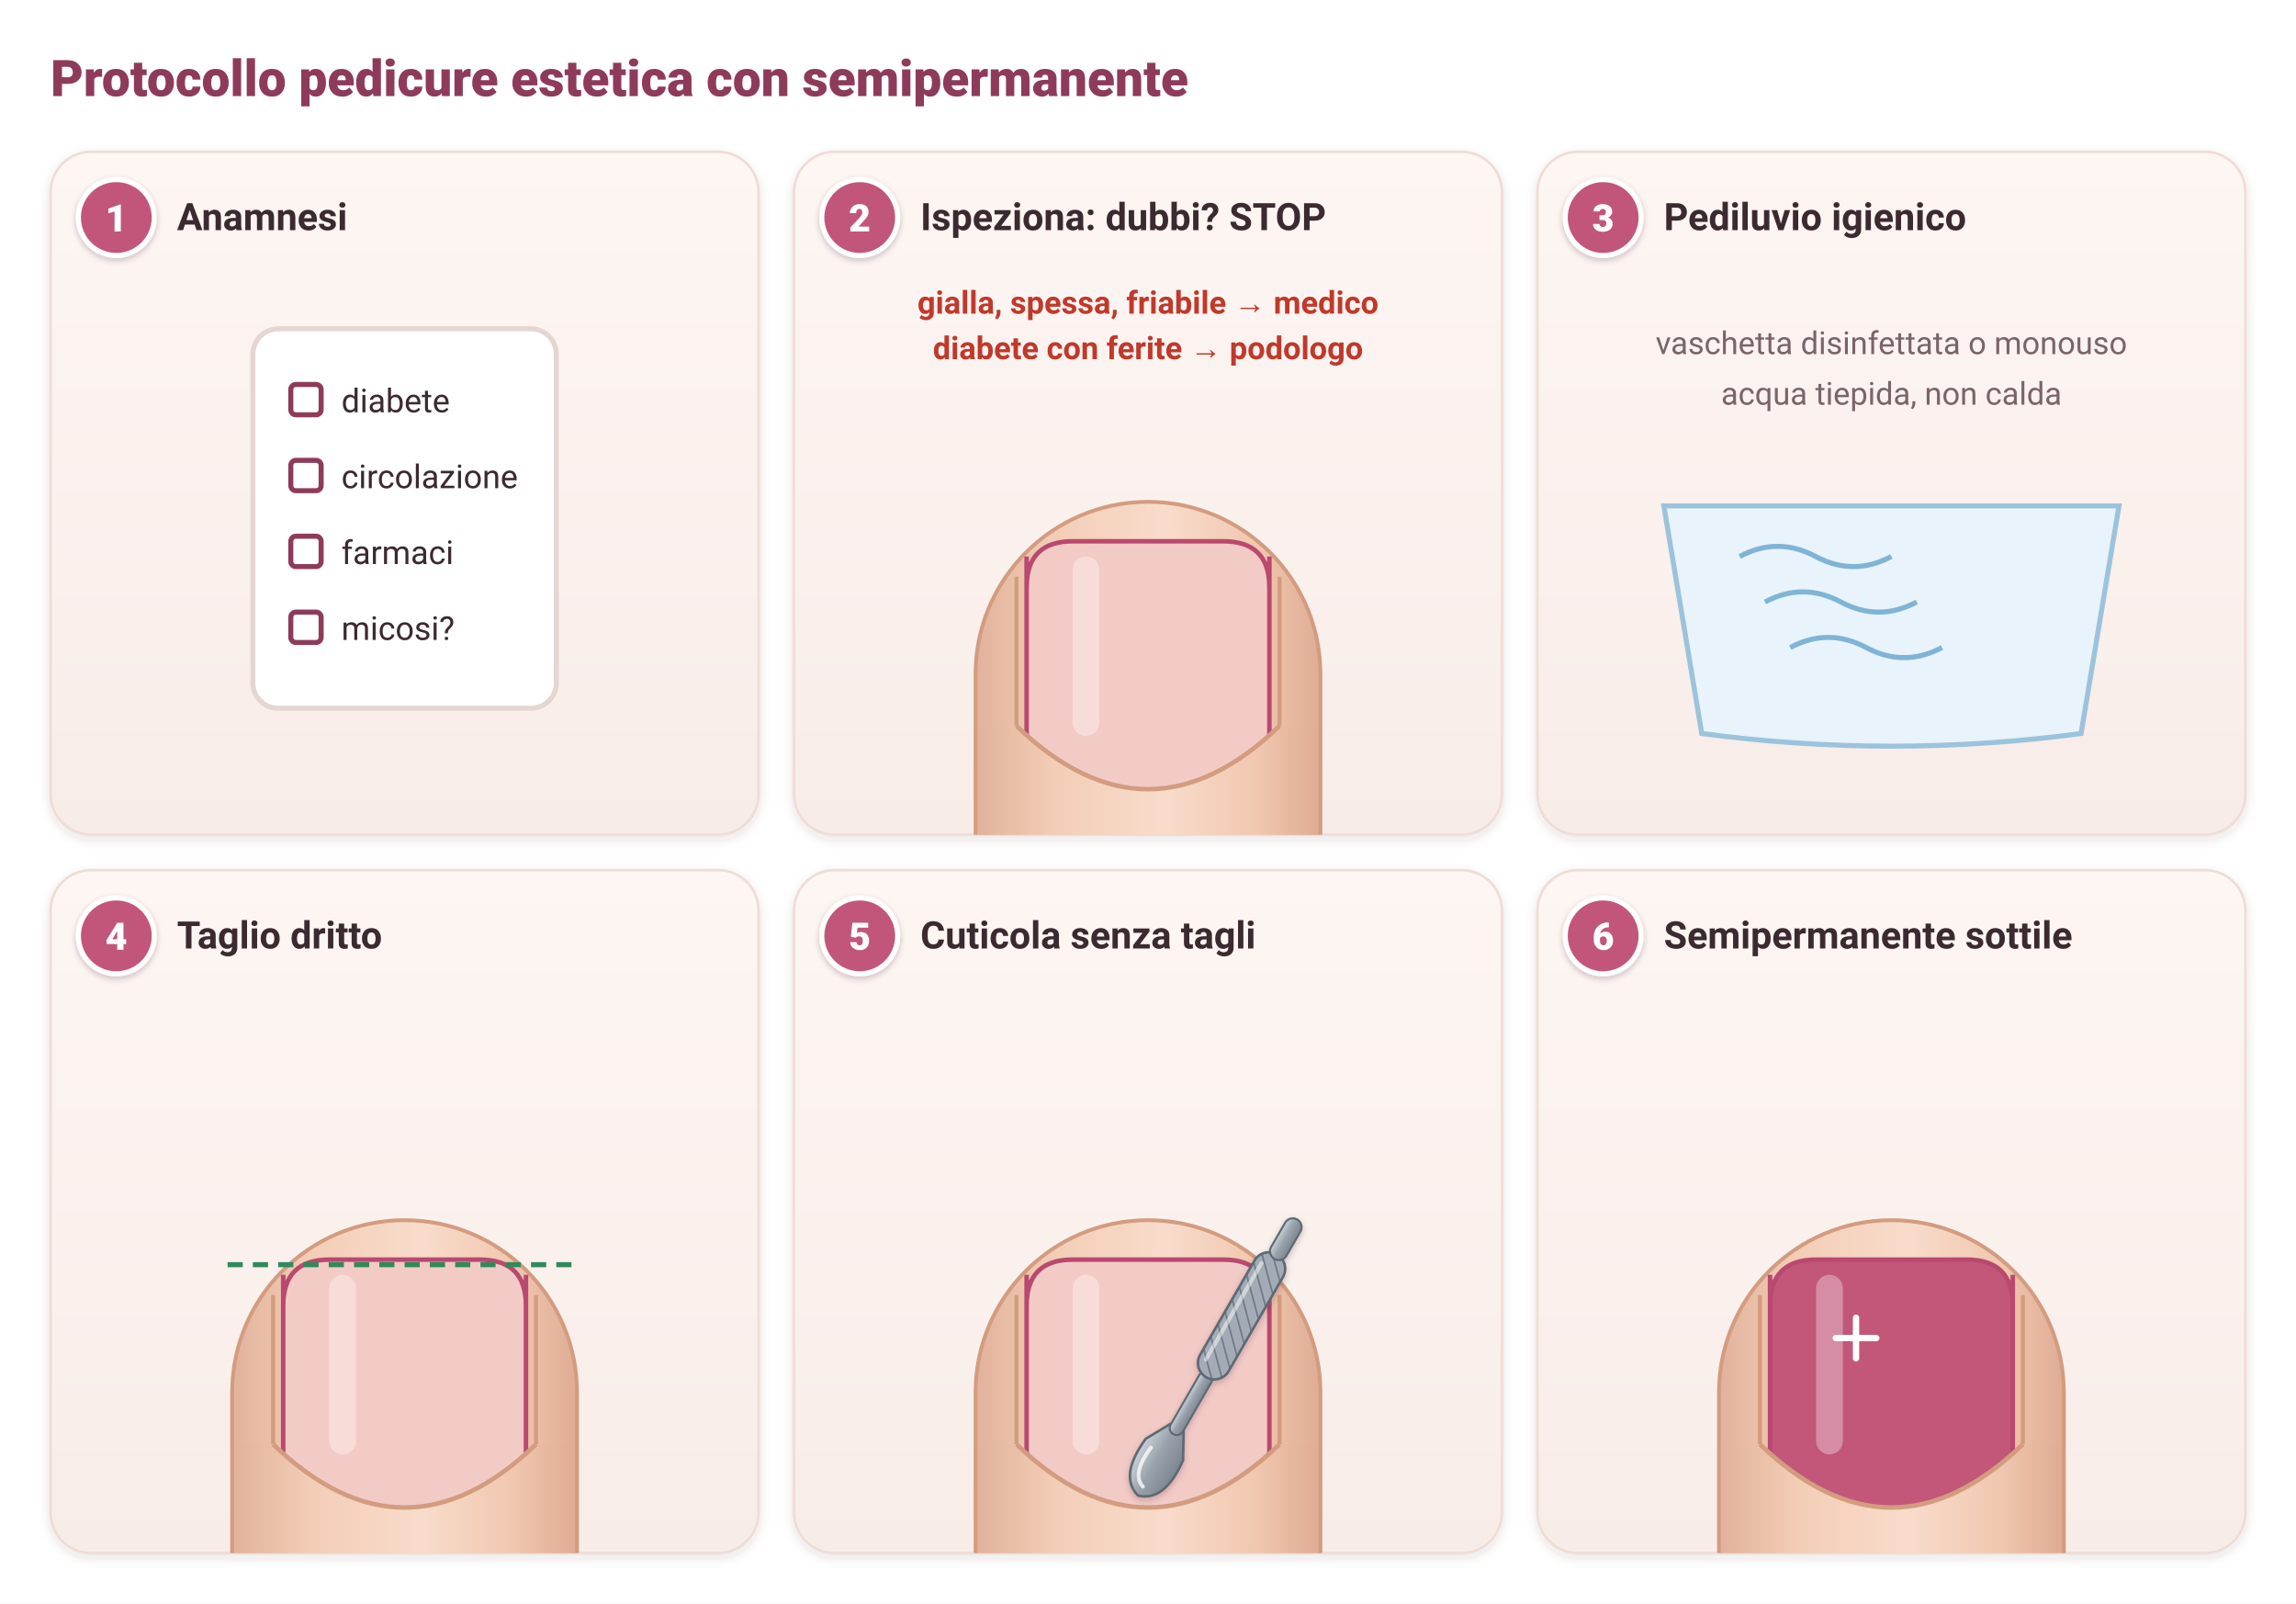
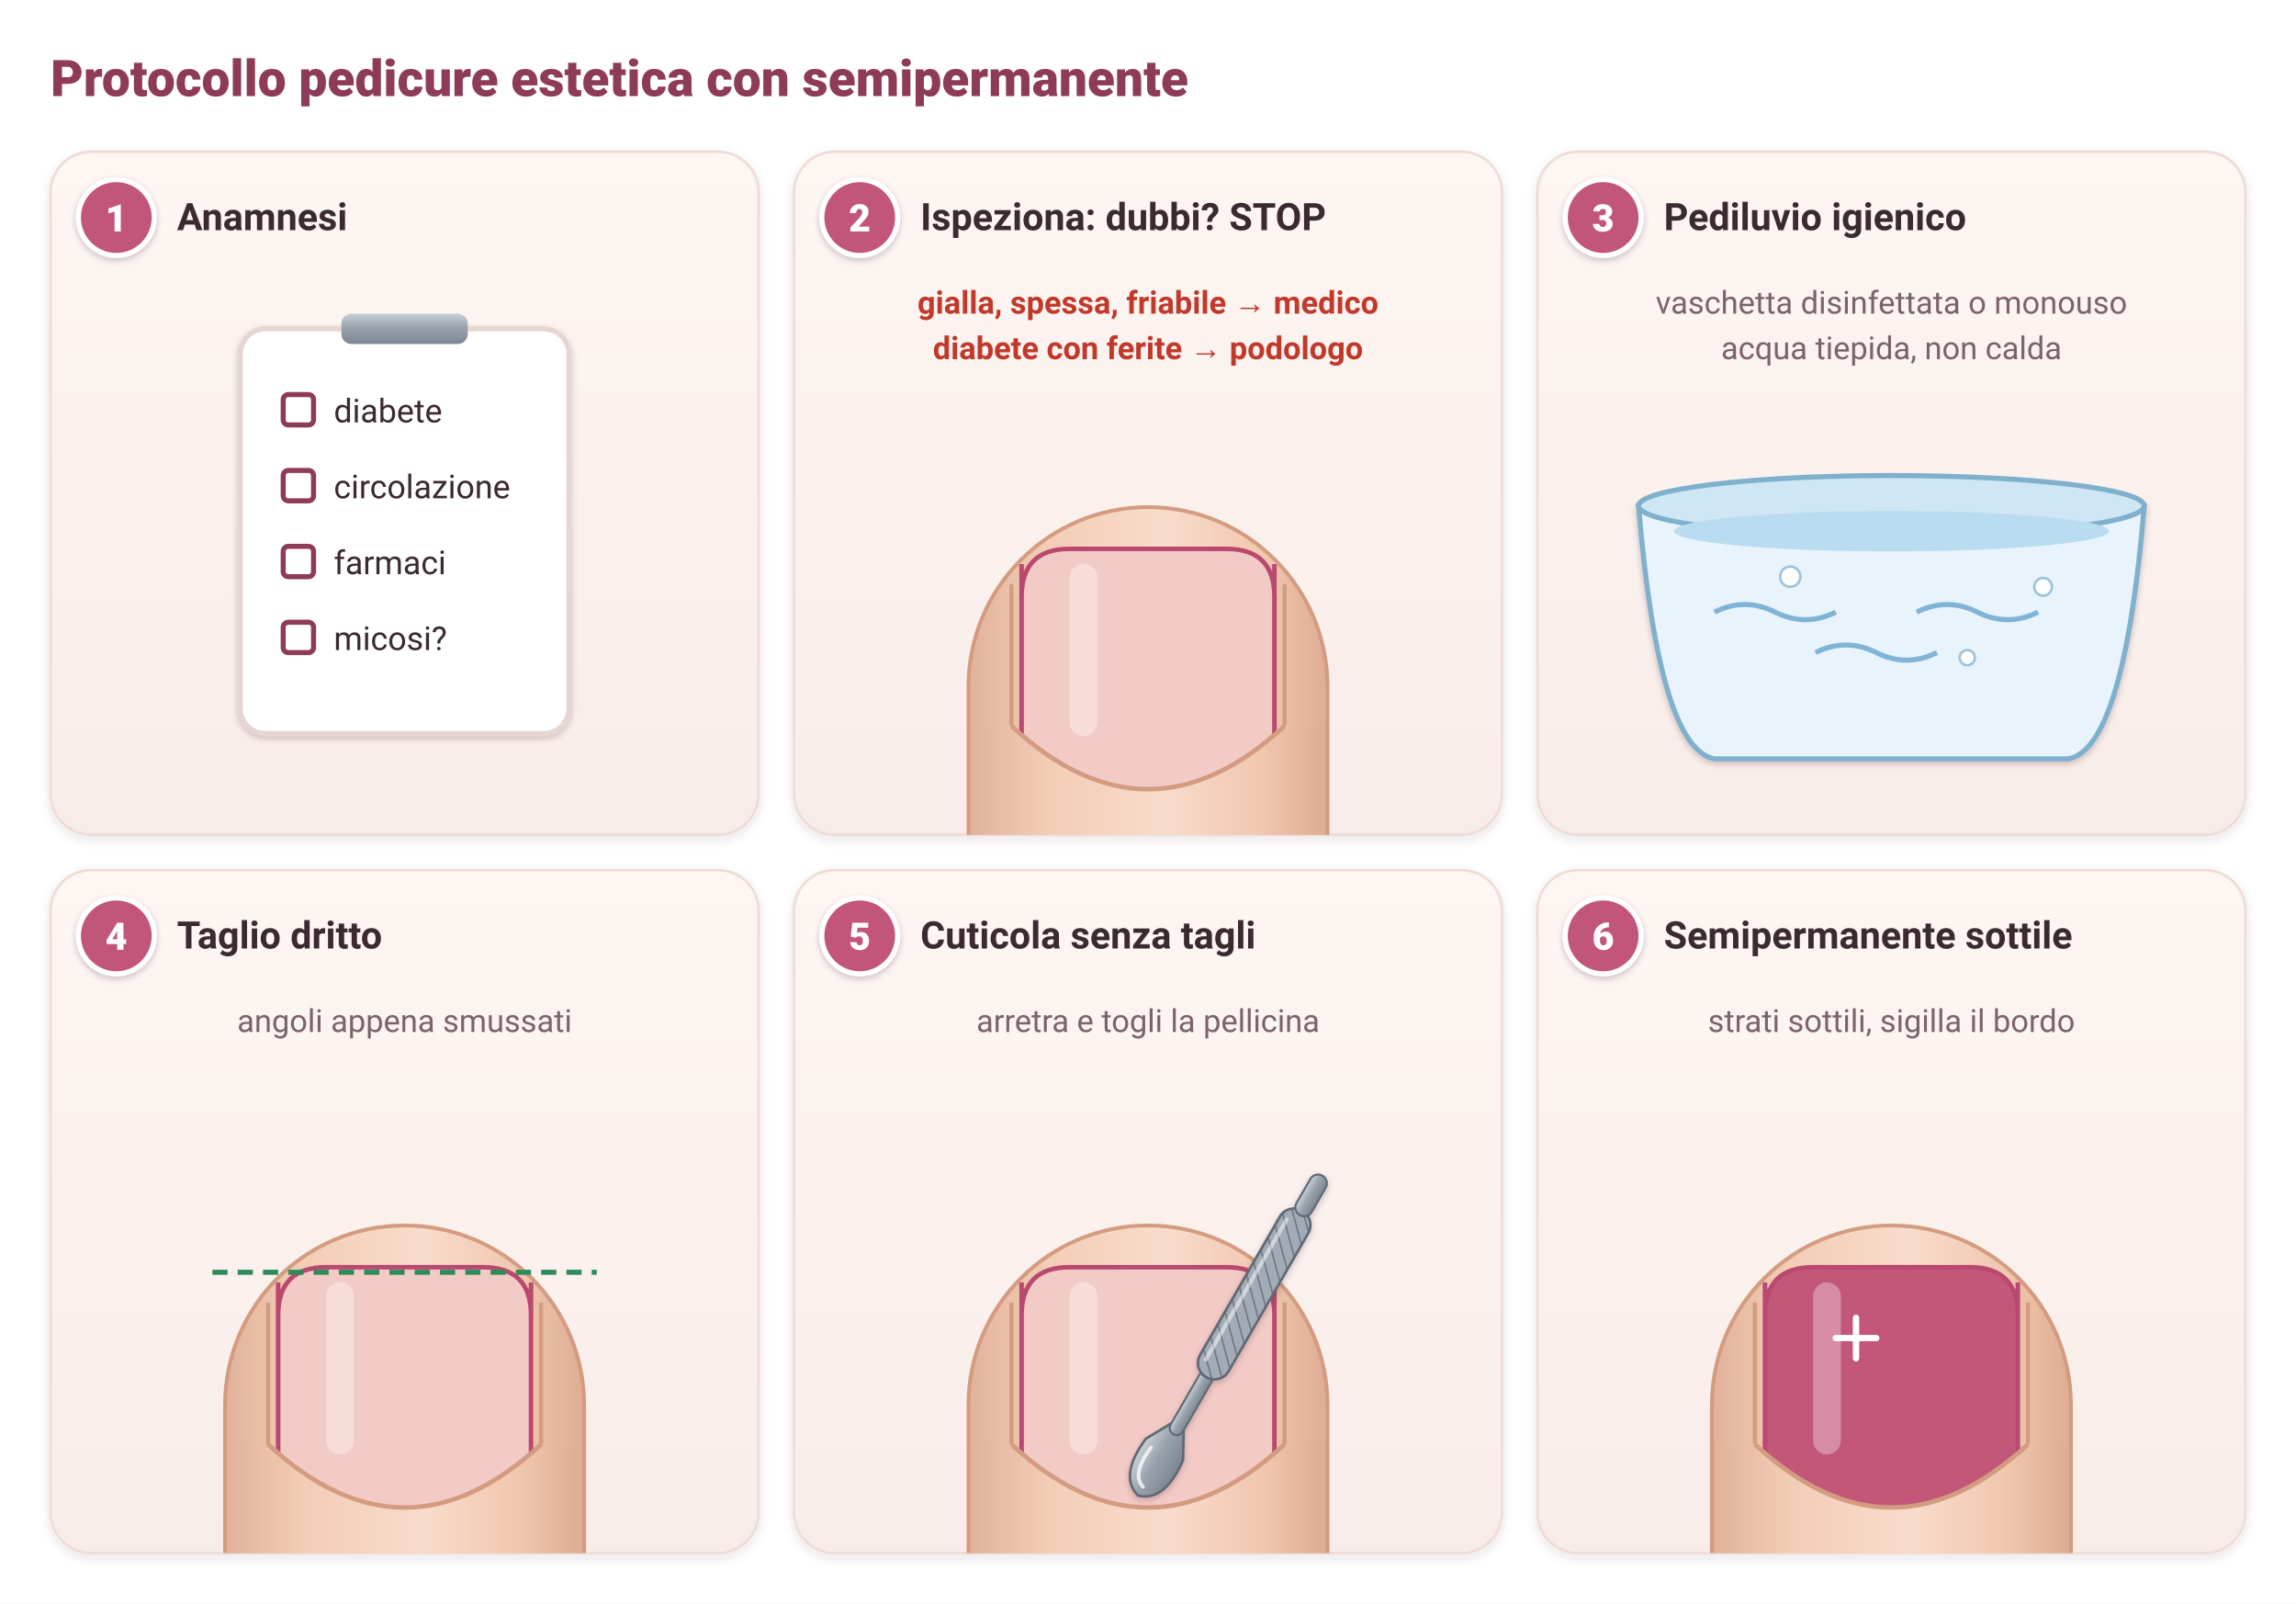
<svg xmlns="http://www.w3.org/2000/svg" viewBox="0 0 908 634" width="908" height="634" font-family="system-ui, -apple-system, 'Segoe UI', Roboto, Arial, sans-serif" role="img">
  <rect width="100%" height="100%" fill="#ffffff" />
  <defs>
    <linearGradient id="nxSkin" x1="0" y1="0" x2="1" y2="0">
      <stop offset="0" stop-color="#e2b29b" />
      <stop offset=".22" stop-color="#f3cdb6" />
      <stop offset=".55" stop-color="#f8dccb" />
      <stop offset=".82" stop-color="#f1c7af" />
      <stop offset="1" stop-color="#dfac94" />
    </linearGradient>
    <linearGradient id="nxMetal" x1="0" y1="0" x2="0" y2="1">
      <stop offset="0" stop-color="#c9d0d7" />
      <stop offset=".45" stop-color="#9aa3ad" />
      <stop offset="1" stop-color="#7c8691" />
    </linearGradient>
    <linearGradient id="nxPanel" x1="0" y1="0" x2="0" y2="1">
      <stop offset="0" stop-color="#fdf6f3" />
      <stop offset="1" stop-color="#f8ece8" />
    </linearGradient>
    <filter id="nxSh" x="-5%" y="-5%" width="110%" height="115%">
      <feDropShadow dx="0" dy="1.5" stdDeviation="2.2" flood-color="#5a2a3a" flood-opacity=".13" />
    </filter>
    <filter id="nxShS" x="-20%" y="-20%" width="140%" height="150%">
      <feDropShadow dx="0" dy="1" stdDeviation="1.2" flood-color="#3b2a30" flood-opacity=".25" />
    </filter>
  </defs>
  <defs>
    <marker id="ar" viewBox="0 0 10 10" refX="8" refY="5" markerWidth="7" markerHeight="7" orient="auto-start-reverse">
      <path d="M0,0 L10,5 L0,10 z" fill="#8e3b5a" />
    </marker>
    <marker id="arw" viewBox="0 0 10 10" refX="8" refY="5" markerWidth="7" markerHeight="7" orient="auto-start-reverse">
      <path d="M0,0 L10,5 L0,10 z" fill="#7a6369" />
    </marker>
  </defs>
  <text x="20.0" y="38.0" font-size="20" text-anchor="start" font-weight="800" fill="#8e3b5a">Protocollo pedicure estetica con semipermanente</text>
  <defs>
-     <clipPath id="p201">
+     <clipPath id="p202">
      <rect x="20" y="60" width="280" height="270" rx="16" />
    </clipPath>
  </defs>
  <rect x="20" y="60" width="280" height="270" rx="16" fill="url(#nxPanel)" stroke="#efdcd6" stroke-width="1" filter="url(#nxSh)" />
  <circle cx="46" cy="86" r="15" fill="#c2577a" stroke="#fff" stroke-width="2" filter="url(#nxShS)" />
  <text x="46.0" y="91.5" font-size="15" text-anchor="middle" font-weight="800" fill="#fff">1</text>
  <text x="70.0" y="91.0" font-size="15" text-anchor="start" font-weight="700" fill="#3b2a30">Anamnesi</text>
-   <g clip-path="url(#p201)">
-     <rect x="100" y="130" width="120" height="150" rx="10" fill="#fff" stroke="#e5d6d2" stroke-width="2" />
-     <rect x="115" y="152" width="12" height="12" rx="2" fill="none" stroke="#8e3b5a" stroke-width="2" />
-     <text x="135.0" y="163.0" font-size="13" text-anchor="start" font-weight="400" fill="#3b2a30">diabete</text>
-     <rect x="115" y="182" width="12" height="12" rx="2" fill="none" stroke="#8e3b5a" stroke-width="2" />
-     <text x="135.0" y="193.0" font-size="13" text-anchor="start" font-weight="400" fill="#3b2a30">circolazione</text>
-     <rect x="115" y="212" width="12" height="12" rx="2" fill="none" stroke="#8e3b5a" stroke-width="2" />
-     <text x="135.0" y="223.0" font-size="13" text-anchor="start" font-weight="400" fill="#3b2a30">farmaci</text>
-     <rect x="115" y="242" width="12" height="12" rx="2" fill="none" stroke="#8e3b5a" stroke-width="2" />
-     <text x="135.0" y="253.0" font-size="13" text-anchor="start" font-weight="400" fill="#3b2a30">micosi?</text>
-   </g>
-   <defs>
-     <clipPath id="p202">
+   <g clip-path="url(#p202)">
+     <rect x="95" y="130" width="130" height="160" rx="10" fill="#fff" stroke="#e5d6d2" stroke-width="2" filter="url(#nxShS)" />
+     <rect x="135" y="124" width="50" height="12" rx="4" fill="url(#nxMetal)" />
+     <rect x="112" y="156" width="12" height="12" rx="2" fill="none" stroke="#8e3b5a" stroke-width="2" />
+     <text x="132.0" y="167.0" font-size="13" text-anchor="start" font-weight="400" fill="#3b2a30">diabete</text>
+     <rect x="112" y="186" width="12" height="12" rx="2" fill="none" stroke="#8e3b5a" stroke-width="2" />
+     <text x="132.0" y="197.0" font-size="13" text-anchor="start" font-weight="400" fill="#3b2a30">circolazione</text>
+     <rect x="112" y="216" width="12" height="12" rx="2" fill="none" stroke="#8e3b5a" stroke-width="2" />
+     <text x="132.0" y="227.0" font-size="13" text-anchor="start" font-weight="400" fill="#3b2a30">farmaci</text>
+     <rect x="112" y="246" width="12" height="12" rx="2" fill="none" stroke="#8e3b5a" stroke-width="2" />
+     <text x="132.0" y="257.0" font-size="13" text-anchor="start" font-weight="400" fill="#3b2a30">micosi?</text>
+   </g>
+   <defs>
+     <clipPath id="p203">
      <rect x="314" y="60" width="280" height="270" rx="16" />
    </clipPath>
  </defs>
  <rect x="314" y="60" width="280" height="270" rx="16" fill="url(#nxPanel)" stroke="#efdcd6" stroke-width="1" filter="url(#nxSh)" />
  <circle cx="340" cy="86" r="15" fill="#c2577a" stroke="#fff" stroke-width="2" filter="url(#nxShS)" />
  <text x="340.0" y="91.5" font-size="15" text-anchor="middle" font-weight="800" fill="#fff">2</text>
  <text x="364.0" y="91.0" font-size="15" text-anchor="start" font-weight="700" fill="#3b2a30">Ispeziona: dubbi? STOP</text>
-   <g clip-path="url(#p202)">
-     <path d="M385.8,335.0 L385.8,266.6 A68.2,68.2 0 0 1 522.2,266.6 L522.2,335.0 Z" fill="url(#nxSkin)" stroke="#d39c80" stroke-width="1.5" />
-     <defs>
-       <clipPath id="c203">
-         <path d="M406.0,321.0 L502.0,321.0 L502.0,220.0 L502.0,232.2 Q502.0,214.0 483.8,214.0 L424.2,214.0 Q406.0,214.0 406.0,232.2 L406.0,220.0 Z" />
-       </clipPath>
-     </defs>
-     <path d="M406.0,321.0 L502.0,321.0 L502.0,220.0 L502.0,232.2 Q502.0,214.0 483.8,214.0 L424.2,214.0 Q406.0,214.0 406.0,232.2 L406.0,220.0 Z" fill="#f3cbc6" />
-     <path d="M400.0,224.0 Q454.0,216.0 508.0,224.0 L508.0,154.0 L400.0,154.0 Z" fill="#f3cbc6" clip-path="url(#c203)" />
-     <rect x="424.2" y="220.0" width="10.6" height="71.0" rx="5.3" fill="#fff" opacity=".32" clip-path="url(#c203)" />
-     <path d="M406.0,321.0 L502.0,321.0 L502.0,220.0 L502.0,232.2 Q502.0,214.0 483.8,214.0 L424.2,214.0 Q406.0,214.0 406.0,232.2 L406.0,220.0 Z" fill="none" stroke="#b9496f" stroke-width="1.8" />
-     <path d="M386.8,287.0 L402.0,287.0 Q454.0,337.0 506.0,287.0 L521.2,287.0 L521.2,345.0 L386.8,345.0 Z" fill="url(#nxSkin)" />
-     <path d="M402.0,287.0 Q454.0,337.0 506.0,287.0" fill="none" stroke="#d39c80" stroke-width="1.8" />
-     <path d="M402.0,287.0 L402.0,228.0" stroke="#d39c80" stroke-width="1.6" />
-     <path d="M506.0,287.0 L506.0,228.0" stroke="#d39c80" stroke-width="1.6" />
+   <g clip-path="url(#p203)">
+     <path d="M383.0,335.0 L383.0,271.5 A71.0,71.0 0 0 1 525.0,271.5 L525.0,335.0 Z" fill="url(#nxSkin)" stroke="#d39c80" stroke-width="1.5" />
+     <defs>
+       <clipPath id="c204">
+         <path d="M404.0,321.0 L504.0,321.0 L504.0,223.0 L504.0,236.0 Q504.0,217.0 485.0,217.0 L423.0,217.0 Q404.0,217.0 404.0,236.0 L404.0,223.0 Z" />
+       </clipPath>
+     </defs>
+     <path d="M404.0,321.0 L504.0,321.0 L504.0,223.0 L504.0,236.0 Q504.0,217.0 485.0,217.0 L423.0,217.0 Q404.0,217.0 404.0,236.0 L404.0,223.0 Z" fill="#f3cbc6" />
+     <path d="M398.0,227.0 Q454.0,219.0 510.0,227.0 L510.0,157.0 L398.0,157.0 Z" fill="#f3cbc6" clip-path="url(#c204)" />
+     <rect x="423.0" y="223.0" width="11.0" height="68.0" rx="5.5" fill="#fff" opacity=".32" clip-path="url(#c204)" />
+     <path d="M404.0,321.0 L504.0,321.0 L504.0,223.0 L504.0,236.0 Q504.0,217.0 485.0,217.0 L423.0,217.0 Q404.0,217.0 404.0,236.0 L404.0,223.0 Z" fill="none" stroke="#b9496f" stroke-width="1.8" />
+     <path d="M384.0,287.0 L400.0,287.0 Q454.0,337.0 508.0,287.0 L524.0,287.0 L524.0,345.0 L384.0,345.0 Z" fill="url(#nxSkin)" />
+     <path d="M400.0,287.0 Q454.0,337.0 508.0,287.0" fill="none" stroke="#d39c80" stroke-width="1.8" />
+     <path d="M400.0,287.0 L400.0,231.0" stroke="#d39c80" stroke-width="1.6" />
+     <path d="M508.0,287.0 L508.0,231.0" stroke="#d39c80" stroke-width="1.6" />
    <text x="454.0" y="124.0" font-size="12.5" text-anchor="middle" font-weight="700" fill="#c0392b">gialla, spessa, friabile → medico</text>
    <text x="454.0" y="142.0" font-size="12.5" text-anchor="middle" font-weight="700" fill="#c0392b">diabete con ferite → podologo</text>
  </g>
  <defs>
-     <clipPath id="p204">
+     <clipPath id="p205">
      <rect x="608" y="60" width="280" height="270" rx="16" />
    </clipPath>
  </defs>
  <rect x="608" y="60" width="280" height="270" rx="16" fill="url(#nxPanel)" stroke="#efdcd6" stroke-width="1" filter="url(#nxSh)" />
  <circle cx="634" cy="86" r="15" fill="#c2577a" stroke="#fff" stroke-width="2" filter="url(#nxShS)" />
  <text x="634.0" y="91.5" font-size="15" text-anchor="middle" font-weight="800" fill="#fff">3</text>
  <text x="658.0" y="91.0" font-size="15" text-anchor="start" font-weight="700" fill="#3b2a30">Pediluvio igienico</text>
-   <g clip-path="url(#p204)">
-     <path d="M658,200 L673,290 Q748,300 823,290 L838,200 Z" fill="#e8f3fb" stroke="#9cc3dc" stroke-width="2" />
-     <path d="M688,220 q15,-8 30,0 q15,8 30,0" stroke="#7fb4d6" stroke-width="2" fill="none" />
-     <path d="M698,238 q15,-8 30,0 q15,8 30,0" stroke="#7fb4d6" stroke-width="2" fill="none" />
-     <path d="M708,256 q15,-8 30,0 q15,8 30,0" stroke="#7fb4d6" stroke-width="2" fill="none" />
-     <text x="748.0" y="140.0" font-size="12.5" text-anchor="middle" font-weight="400" fill="#7a6369">vaschetta disinfettata o monouso</text>
-     <text x="748.0" y="160.0" font-size="12.5" text-anchor="middle" font-weight="400" fill="#7a6369">acqua tiepida, non calda</text>
-   </g>
-   <defs>
-     <clipPath id="p205">
+   <g clip-path="url(#p205)">
+     <text x="748.0" y="124.0" font-size="12.5" text-anchor="middle" font-weight="400" fill="#7a6369">vaschetta disinfettata o monouso</text>
+     <text x="748.0" y="142.0" font-size="12.5" text-anchor="middle" font-weight="400" fill="#7a6369">acqua tiepida, non calda</text>
+     <path d="M648,200 L848,200 Q840,296 818,300 L678,300 Q656,296 648,200 Z" fill="#e8f3fb" stroke="#7fb0cc" stroke-width="2" filter="url(#nxShS)" />
+     <ellipse cx="748" cy="200" rx="100" ry="12" fill="#cfe6f4" stroke="#7fb0cc" stroke-width="2" />
+     <ellipse cx="748" cy="210" rx="86" ry="8" fill="#b9dcf0" />
+     <path d="M678,242 q12,-6 24,0 q12,6 24,0" stroke="#7fb4d6" stroke-width="2" fill="none" />
+     <path d="M718,258 q12,-6 24,0 q12,6 24,0" stroke="#7fb4d6" stroke-width="2" fill="none" />
+     <path d="M758,242 q12,-6 24,0 q12,6 24,0" stroke="#7fb4d6" stroke-width="2" fill="none" />
+     <circle cx="708" cy="228" r="4.0" fill="#fff" stroke="#9cc3dc" />
+     <circle cx="778" cy="260" r="3.0" fill="#fff" stroke="#9cc3dc" />
+     <circle cx="808" cy="232" r="3.5" fill="#fff" stroke="#9cc3dc" />
+   </g>
+   <defs>
+     <clipPath id="p206">
      <rect x="20" y="344" width="280" height="270" rx="16" />
    </clipPath>
  </defs>
  <rect x="20" y="344" width="280" height="270" rx="16" fill="url(#nxPanel)" stroke="#efdcd6" stroke-width="1" filter="url(#nxSh)" />
  <circle cx="46" cy="370" r="15" fill="#c2577a" stroke="#fff" stroke-width="2" filter="url(#nxShS)" />
  <text x="46.0" y="375.5" font-size="15" text-anchor="middle" font-weight="800" fill="#fff">4</text>
  <text x="70.0" y="375.0" font-size="15" text-anchor="start" font-weight="700" fill="#3b2a30">Taglio dritto</text>
-   <g clip-path="url(#p205)">
-     <path d="M91.8,619.0 L91.8,550.6 A68.2,68.2 0 0 1 228.2,550.6 L228.2,619.0 Z" fill="url(#nxSkin)" stroke="#d39c80" stroke-width="1.5" />
-     <defs>
-       <clipPath id="c206">
-         <path d="M112.0,605.0 L208.0,605.0 L208.0,504.0 L208.0,516.2 Q208.0,498.0 189.8,498.0 L130.2,498.0 Q112.0,498.0 112.0,516.2 L112.0,504.0 Z" />
-       </clipPath>
-     </defs>
-     <path d="M112.0,605.0 L208.0,605.0 L208.0,504.0 L208.0,516.2 Q208.0,498.0 189.8,498.0 L130.2,498.0 Q112.0,498.0 112.0,516.2 L112.0,504.0 Z" fill="#f3cbc6" />
-     <path d="M106.0,508.0 Q160.0,500.0 214.0,508.0 L214.0,438.0 L106.0,438.0 Z" fill="#f3cbc6" clip-path="url(#c206)" />
-     <rect x="130.2" y="504.0" width="10.6" height="71.0" rx="5.3" fill="#fff" opacity=".32" clip-path="url(#c206)" />
-     <path d="M112.0,605.0 L208.0,605.0 L208.0,504.0 L208.0,516.2 Q208.0,498.0 189.8,498.0 L130.2,498.0 Q112.0,498.0 112.0,516.2 L112.0,504.0 Z" fill="none" stroke="#b9496f" stroke-width="1.8" />
-     <path d="M92.8,571.0 L108.0,571.0 Q160.0,621.0 212.0,571.0 L227.2,571.0 L227.2,629.0 L92.8,629.0 Z" fill="url(#nxSkin)" />
-     <path d="M108.0,571.0 Q160.0,621.0 212.0,571.0" fill="none" stroke="#d39c80" stroke-width="1.8" />
-     <path d="M108.0,571.0 L108.0,512.0" stroke="#d39c80" stroke-width="1.6" />
-     <path d="M212.0,571.0 L212.0,512.0" stroke="#d39c80" stroke-width="1.6" />
-     <line x1="90" y1="500" x2="230" y2="500" stroke="#2f8a5b" stroke-width="2" stroke-dasharray="6 4" />
-   </g>
-   <defs>
-     <clipPath id="p207">
+   <g clip-path="url(#p206)">
+     <path d="M89.0,619.0 L89.0,555.5 A71.0,71.0 0 0 1 231.0,555.5 L231.0,619.0 Z" fill="url(#nxSkin)" stroke="#d39c80" stroke-width="1.5" />
+     <defs>
+       <clipPath id="c207">
+         <path d="M110.0,605.0 L210.0,605.0 L210.0,507.0 L210.0,520.0 Q210.0,501.0 191.0,501.0 L129.0,501.0 Q110.0,501.0 110.0,520.0 L110.0,507.0 Z" />
+       </clipPath>
+     </defs>
+     <path d="M110.0,605.0 L210.0,605.0 L210.0,507.0 L210.0,520.0 Q210.0,501.0 191.0,501.0 L129.0,501.0 Q110.0,501.0 110.0,520.0 L110.0,507.0 Z" fill="#f3cbc6" />
+     <path d="M104.0,511.0 Q160.0,503.0 216.0,511.0 L216.0,441.0 L104.0,441.0 Z" fill="#f3cbc6" clip-path="url(#c207)" />
+     <rect x="129.0" y="507.0" width="11.0" height="68.0" rx="5.5" fill="#fff" opacity=".32" clip-path="url(#c207)" />
+     <path d="M110.0,605.0 L210.0,605.0 L210.0,507.0 L210.0,520.0 Q210.0,501.0 191.0,501.0 L129.0,501.0 Q110.0,501.0 110.0,520.0 L110.0,507.0 Z" fill="none" stroke="#b9496f" stroke-width="1.8" />
+     <path d="M90.0,571.0 L106.0,571.0 Q160.0,621.0 214.0,571.0 L230.0,571.0 L230.0,629.0 L90.0,629.0 Z" fill="url(#nxSkin)" />
+     <path d="M106.0,571.0 Q160.0,621.0 214.0,571.0" fill="none" stroke="#d39c80" stroke-width="1.8" />
+     <path d="M106.0,571.0 L106.0,515.0" stroke="#d39c80" stroke-width="1.6" />
+     <path d="M214.0,571.0 L214.0,515.0" stroke="#d39c80" stroke-width="1.6" />
+     <line x1="84" y1="503" x2="236" y2="503" stroke="#2f8a5b" stroke-width="2" stroke-dasharray="6 4" />
+     <text x="160.0" y="408.0" font-size="12.5" text-anchor="middle" font-weight="400" fill="#7a6369">angoli appena smussati</text>
+   </g>
+   <defs>
+     <clipPath id="p208">
      <rect x="314" y="344" width="280" height="270" rx="16" />
    </clipPath>
  </defs>
  <rect x="314" y="344" width="280" height="270" rx="16" fill="url(#nxPanel)" stroke="#efdcd6" stroke-width="1" filter="url(#nxSh)" />
  <circle cx="340" cy="370" r="15" fill="#c2577a" stroke="#fff" stroke-width="2" filter="url(#nxShS)" />
  <text x="340.0" y="375.5" font-size="15" text-anchor="middle" font-weight="800" fill="#fff">5</text>
  <text x="364.0" y="375.0" font-size="15" text-anchor="start" font-weight="700" fill="#3b2a30">Cuticola senza tagli</text>
-   <g clip-path="url(#p207)">
-     <path d="M385.8,619.0 L385.8,550.6 A68.2,68.2 0 0 1 522.2,550.6 L522.2,619.0 Z" fill="url(#nxSkin)" stroke="#d39c80" stroke-width="1.5" />
-     <defs>
-       <clipPath id="c208">
-         <path d="M406.0,605.0 L502.0,605.0 L502.0,504.0 L502.0,516.2 Q502.0,498.0 483.8,498.0 L424.2,498.0 Q406.0,498.0 406.0,516.2 L406.0,504.0 Z" />
-       </clipPath>
-     </defs>
-     <path d="M406.0,605.0 L502.0,605.0 L502.0,504.0 L502.0,516.2 Q502.0,498.0 483.8,498.0 L424.2,498.0 Q406.0,498.0 406.0,516.2 L406.0,504.0 Z" fill="#f3cbc6" />
-     <path d="M400.0,508.0 Q454.0,500.0 508.0,508.0 L508.0,438.0 L400.0,438.0 Z" fill="#f3cbc6" clip-path="url(#c208)" />
-     <rect x="424.2" y="504.0" width="10.6" height="71.0" rx="5.3" fill="#fff" opacity=".32" clip-path="url(#c208)" />
-     <path d="M406.0,605.0 L502.0,605.0 L502.0,504.0 L502.0,516.2 Q502.0,498.0 483.8,498.0 L424.2,498.0 Q406.0,498.0 406.0,516.2 L406.0,504.0 Z" fill="none" stroke="#b9496f" stroke-width="1.8" />
-     <path d="M386.8,571.0 L402.0,571.0 Q454.0,621.0 506.0,571.0 L521.2,571.0 L521.2,629.0 L386.8,629.0 Z" fill="url(#nxSkin)" />
-     <path d="M402.0,571.0 Q454.0,621.0 506.0,571.0" fill="none" stroke="#d39c80" stroke-width="1.8" />
-     <path d="M402.0,571.0 L402.0,512.0" stroke="#d39c80" stroke-width="1.6" />
-     <path d="M506.0,571.0 L506.0,512.0" stroke="#d39c80" stroke-width="1.6" />
+   <g clip-path="url(#p208)">
+     <path d="M383.0,619.0 L383.0,555.5 A71.0,71.0 0 0 1 525.0,555.5 L525.0,619.0 Z" fill="url(#nxSkin)" stroke="#d39c80" stroke-width="1.5" />
+     <defs>
+       <clipPath id="c209">
+         <path d="M404.0,605.0 L504.0,605.0 L504.0,507.0 L504.0,520.0 Q504.0,501.0 485.0,501.0 L423.0,501.0 Q404.0,501.0 404.0,520.0 L404.0,507.0 Z" />
+       </clipPath>
+     </defs>
+     <path d="M404.0,605.0 L504.0,605.0 L504.0,507.0 L504.0,520.0 Q504.0,501.0 485.0,501.0 L423.0,501.0 Q404.0,501.0 404.0,520.0 L404.0,507.0 Z" fill="#f3cbc6" />
+     <path d="M398.0,511.0 Q454.0,503.0 510.0,511.0 L510.0,441.0 L398.0,441.0 Z" fill="#f3cbc6" clip-path="url(#c209)" />
+     <rect x="423.0" y="507.0" width="11.0" height="68.0" rx="5.5" fill="#fff" opacity=".32" clip-path="url(#c209)" />
+     <path d="M404.0,605.0 L504.0,605.0 L504.0,507.0 L504.0,520.0 Q504.0,501.0 485.0,501.0 L423.0,501.0 Q404.0,501.0 404.0,520.0 L404.0,507.0 Z" fill="none" stroke="#b9496f" stroke-width="1.8" />
+     <path d="M384.0,571.0 L400.0,571.0 Q454.0,621.0 508.0,571.0 L524.0,571.0 L524.0,629.0 L384.0,629.0 Z" fill="url(#nxSkin)" />
+     <path d="M400.0,571.0 Q454.0,621.0 508.0,571.0" fill="none" stroke="#d39c80" stroke-width="1.8" />
+     <path d="M400.0,571.0 L400.0,515.0" stroke="#d39c80" stroke-width="1.6" />
+     <path d="M508.0,571.0 L508.0,515.0" stroke="#d39c80" stroke-width="1.6" />
    <g filter="url(#nxShS)">
      <g transform="translate(464.0,567.0) rotate(-60.0)">
        <defs>
-           <pattern id="kn209" width="4" height="4" patternUnits="userSpaceOnUse" patternTransform="rotate(45)">
+           <pattern id="kn210" width="4" height="4" patternUnits="userSpaceOnUse" patternTransform="rotate(45)">
            <rect width="4" height="4" fill="#a3acb6" />
            <line x1="0" y1="0" x2="0" y2="4" stroke="#717b86" stroke-width="1.3" />
          </pattern>
        </defs>
        <path d="M3,-3 L-7,-8.5 Q-25,-10.5 -28,0 Q-25,10.5 -7,8.5 L3,3 Z" fill="url(#nxMetal)" stroke="#5f6973" stroke-width="1" />
        <path d="M-9,-5 Q-22,-6.5 -24,0" stroke="#fff" stroke-width="1.5" fill="none" opacity=".75" stroke-linecap="round" />
        <rect x="0" y="-2.8" width="28" height="5.6" rx="2.8" fill="url(#nxMetal)" stroke="#5f6973" stroke-width=".8" />
-         <rect x="26" y="-6.5" width="56.0" height="13" rx="6.5" fill="url(#kn209)" stroke="#5f6973" stroke-width="1" />
-         <rect x="80.0" y="-3.5" width="18" height="7" rx="3.5" fill="url(#nxMetal)" stroke="#5f6973" stroke-width=".8" />
-         <line x1="32" y1="-3.6" x2="76.0" y2="-3.6" stroke="#fff" stroke-width="1.6" opacity=".5" stroke-linecap="round" />
+         <rect x="26" y="-6.5" width="76.0" height="13" rx="6.5" fill="url(#kn210)" stroke="#5f6973" stroke-width="1" />
+         <rect x="100.0" y="-3.5" width="18" height="7" rx="3.5" fill="url(#nxMetal)" stroke="#5f6973" stroke-width=".8" />
+         <line x1="32" y1="-3.6" x2="96.0" y2="-3.6" stroke="#fff" stroke-width="1.6" opacity=".5" stroke-linecap="round" />
      </g>
    </g>
-   </g>
-   <defs>
-     <clipPath id="p210">
+     <text x="454.0" y="408.0" font-size="12.5" text-anchor="middle" font-weight="400" fill="#7a6369">arretra e togli la pellicina</text>
+   </g>
+   <defs>
+     <clipPath id="p211">
      <rect x="608" y="344" width="280" height="270" rx="16" />
    </clipPath>
  </defs>
  <rect x="608" y="344" width="280" height="270" rx="16" fill="url(#nxPanel)" stroke="#efdcd6" stroke-width="1" filter="url(#nxSh)" />
  <circle cx="634" cy="370" r="15" fill="#c2577a" stroke="#fff" stroke-width="2" filter="url(#nxShS)" />
  <text x="634.0" y="375.5" font-size="15" text-anchor="middle" font-weight="800" fill="#fff">6</text>
  <text x="658.0" y="375.0" font-size="15" text-anchor="start" font-weight="700" fill="#3b2a30">Semipermanente sottile</text>
-   <g clip-path="url(#p210)">
-     <path d="M679.8,619.0 L679.8,550.6 A68.2,68.2 0 0 1 816.2,550.6 L816.2,619.0 Z" fill="url(#nxSkin)" stroke="#d39c80" stroke-width="1.5" />
-     <defs>
-       <clipPath id="c211">
-         <path d="M700.0,605.0 L796.0,605.0 L796.0,504.0 L796.0,516.2 Q796.0,498.0 777.8,498.0 L718.2,498.0 Q700.0,498.0 700.0,516.2 L700.0,504.0 Z" />
-       </clipPath>
-     </defs>
-     <path d="M700.0,605.0 L796.0,605.0 L796.0,504.0 L796.0,516.2 Q796.0,498.0 777.8,498.0 L718.2,498.0 Q700.0,498.0 700.0,516.2 L700.0,504.0 Z" fill="#c2577a" />
-     <path d="M694.0,508.0 Q748.0,500.0 802.0,508.0 L802.0,438.0 L694.0,438.0 Z" fill="#c2577a" clip-path="url(#c211)" />
-     <rect x="718.2" y="504.0" width="10.6" height="71.0" rx="5.3" fill="#fff" opacity=".32" clip-path="url(#c211)" />
-     <path d="M700.0,605.0 L796.0,605.0 L796.0,504.0 L796.0,516.2 Q796.0,498.0 777.8,498.0 L718.2,498.0 Q700.0,498.0 700.0,516.2 L700.0,504.0 Z" fill="none" stroke="#b9496f" stroke-width="1.8" />
-     <path d="M680.8,571.0 L696.0,571.0 Q748.0,621.0 800.0,571.0 L815.2,571.0 L815.2,629.0 L680.8,629.0 Z" fill="url(#nxSkin)" />
-     <path d="M696.0,571.0 Q748.0,621.0 800.0,571.0" fill="none" stroke="#d39c80" stroke-width="1.8" />
-     <path d="M696.0,571.0 L696.0,512.0" stroke="#d39c80" stroke-width="1.6" />
-     <path d="M800.0,571.0 L800.0,512.0" stroke="#d39c80" stroke-width="1.6" />
+   <g clip-path="url(#p211)">
+     <path d="M677.0,619.0 L677.0,555.5 A71.0,71.0 0 0 1 819.0,555.5 L819.0,619.0 Z" fill="url(#nxSkin)" stroke="#d39c80" stroke-width="1.5" />
+     <defs>
+       <clipPath id="c212">
+         <path d="M698.0,605.0 L798.0,605.0 L798.0,507.0 L798.0,520.0 Q798.0,501.0 779.0,501.0 L717.0,501.0 Q698.0,501.0 698.0,520.0 L698.0,507.0 Z" />
+       </clipPath>
+     </defs>
+     <path d="M698.0,605.0 L798.0,605.0 L798.0,507.0 L798.0,520.0 Q798.0,501.0 779.0,501.0 L717.0,501.0 Q698.0,501.0 698.0,520.0 L698.0,507.0 Z" fill="#c2577a" />
+     <path d="M692.0,511.0 Q748.0,503.0 804.0,511.0 L804.0,441.0 L692.0,441.0 Z" fill="#c2577a" clip-path="url(#c212)" />
+     <rect x="717.0" y="507.0" width="11.0" height="68.0" rx="5.5" fill="#fff" opacity=".32" clip-path="url(#c212)" />
+     <path d="M698.0,605.0 L798.0,605.0 L798.0,507.0 L798.0,520.0 Q798.0,501.0 779.0,501.0 L717.0,501.0 Q698.0,501.0 698.0,520.0 L698.0,507.0 Z" fill="none" stroke="#b9496f" stroke-width="1.8" />
+     <path d="M678.0,571.0 L694.0,571.0 Q748.0,621.0 802.0,571.0 L818.0,571.0 L818.0,629.0 L678.0,629.0 Z" fill="url(#nxSkin)" />
+     <path d="M694.0,571.0 Q748.0,621.0 802.0,571.0" fill="none" stroke="#d39c80" stroke-width="1.8" />
+     <path d="M694.0,571.0 L694.0,515.0" stroke="#d39c80" stroke-width="1.6" />
+     <path d="M802.0,571.0 L802.0,515.0" stroke="#d39c80" stroke-width="1.6" />
    <path d="M726.0,529.0 L742.0,529.0 M734.0,521.0 L734.0,537.0" stroke="#fff" stroke-width="2.5" stroke-linecap="round" />
+     <text x="748.0" y="408.0" font-size="12.5" text-anchor="middle" font-weight="400" fill="#7a6369">strati sottili, sigilla il bordo</text>
  </g>
</svg>
